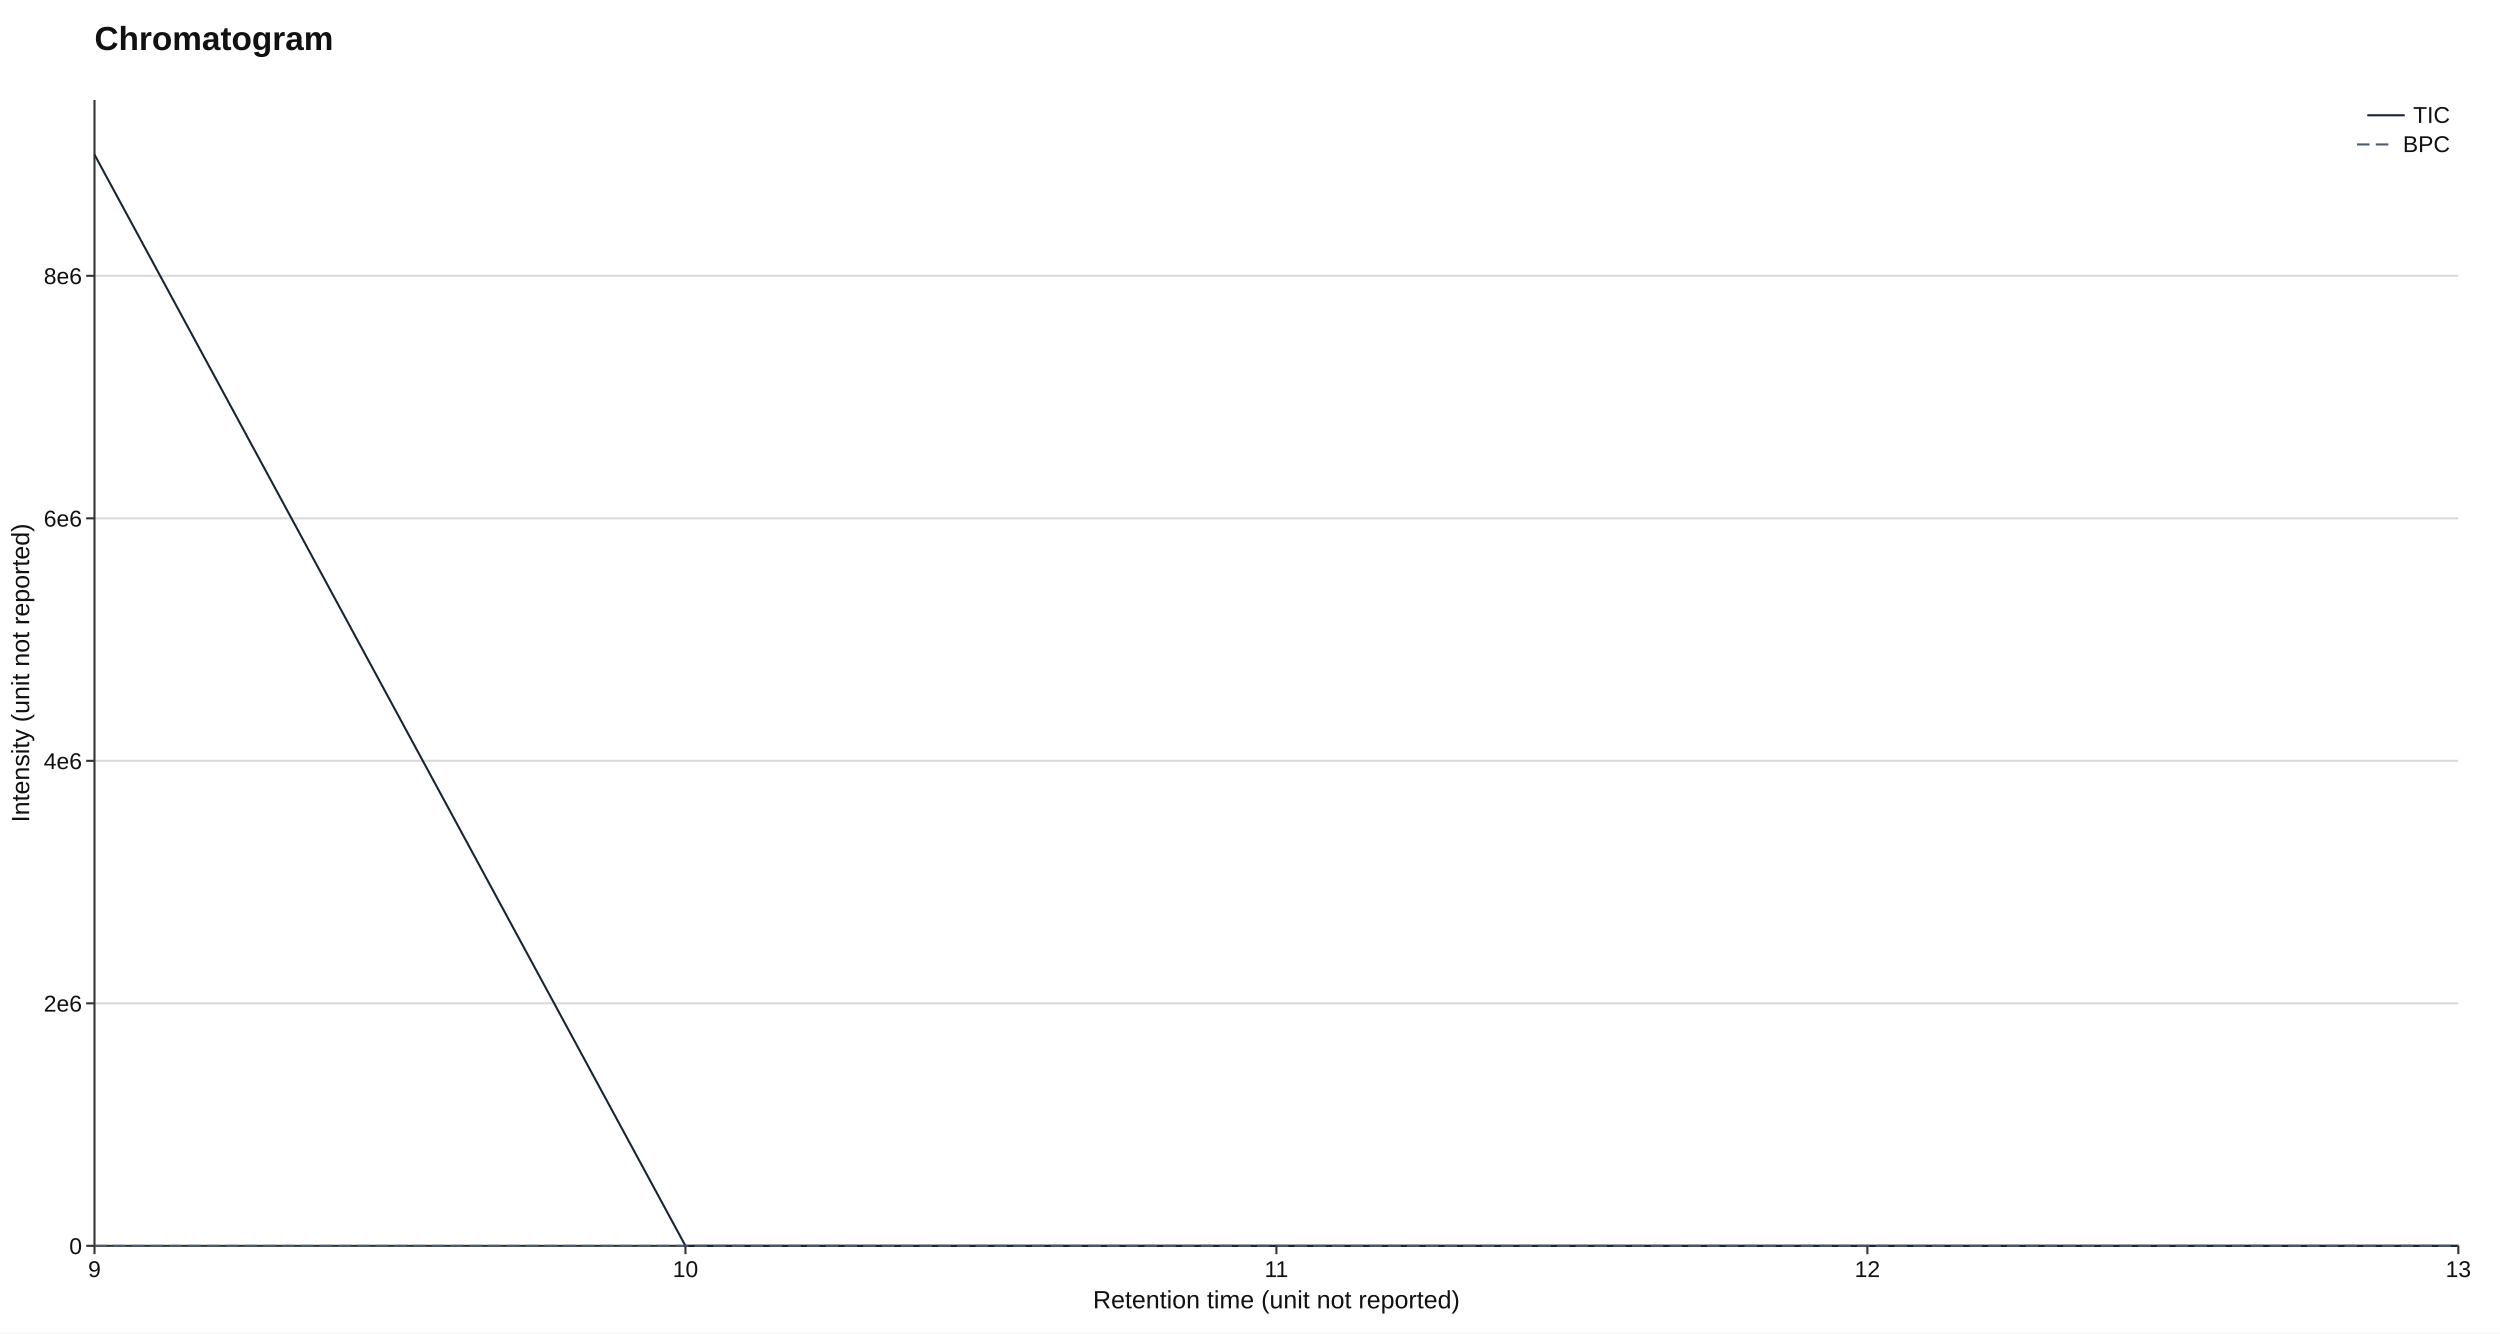
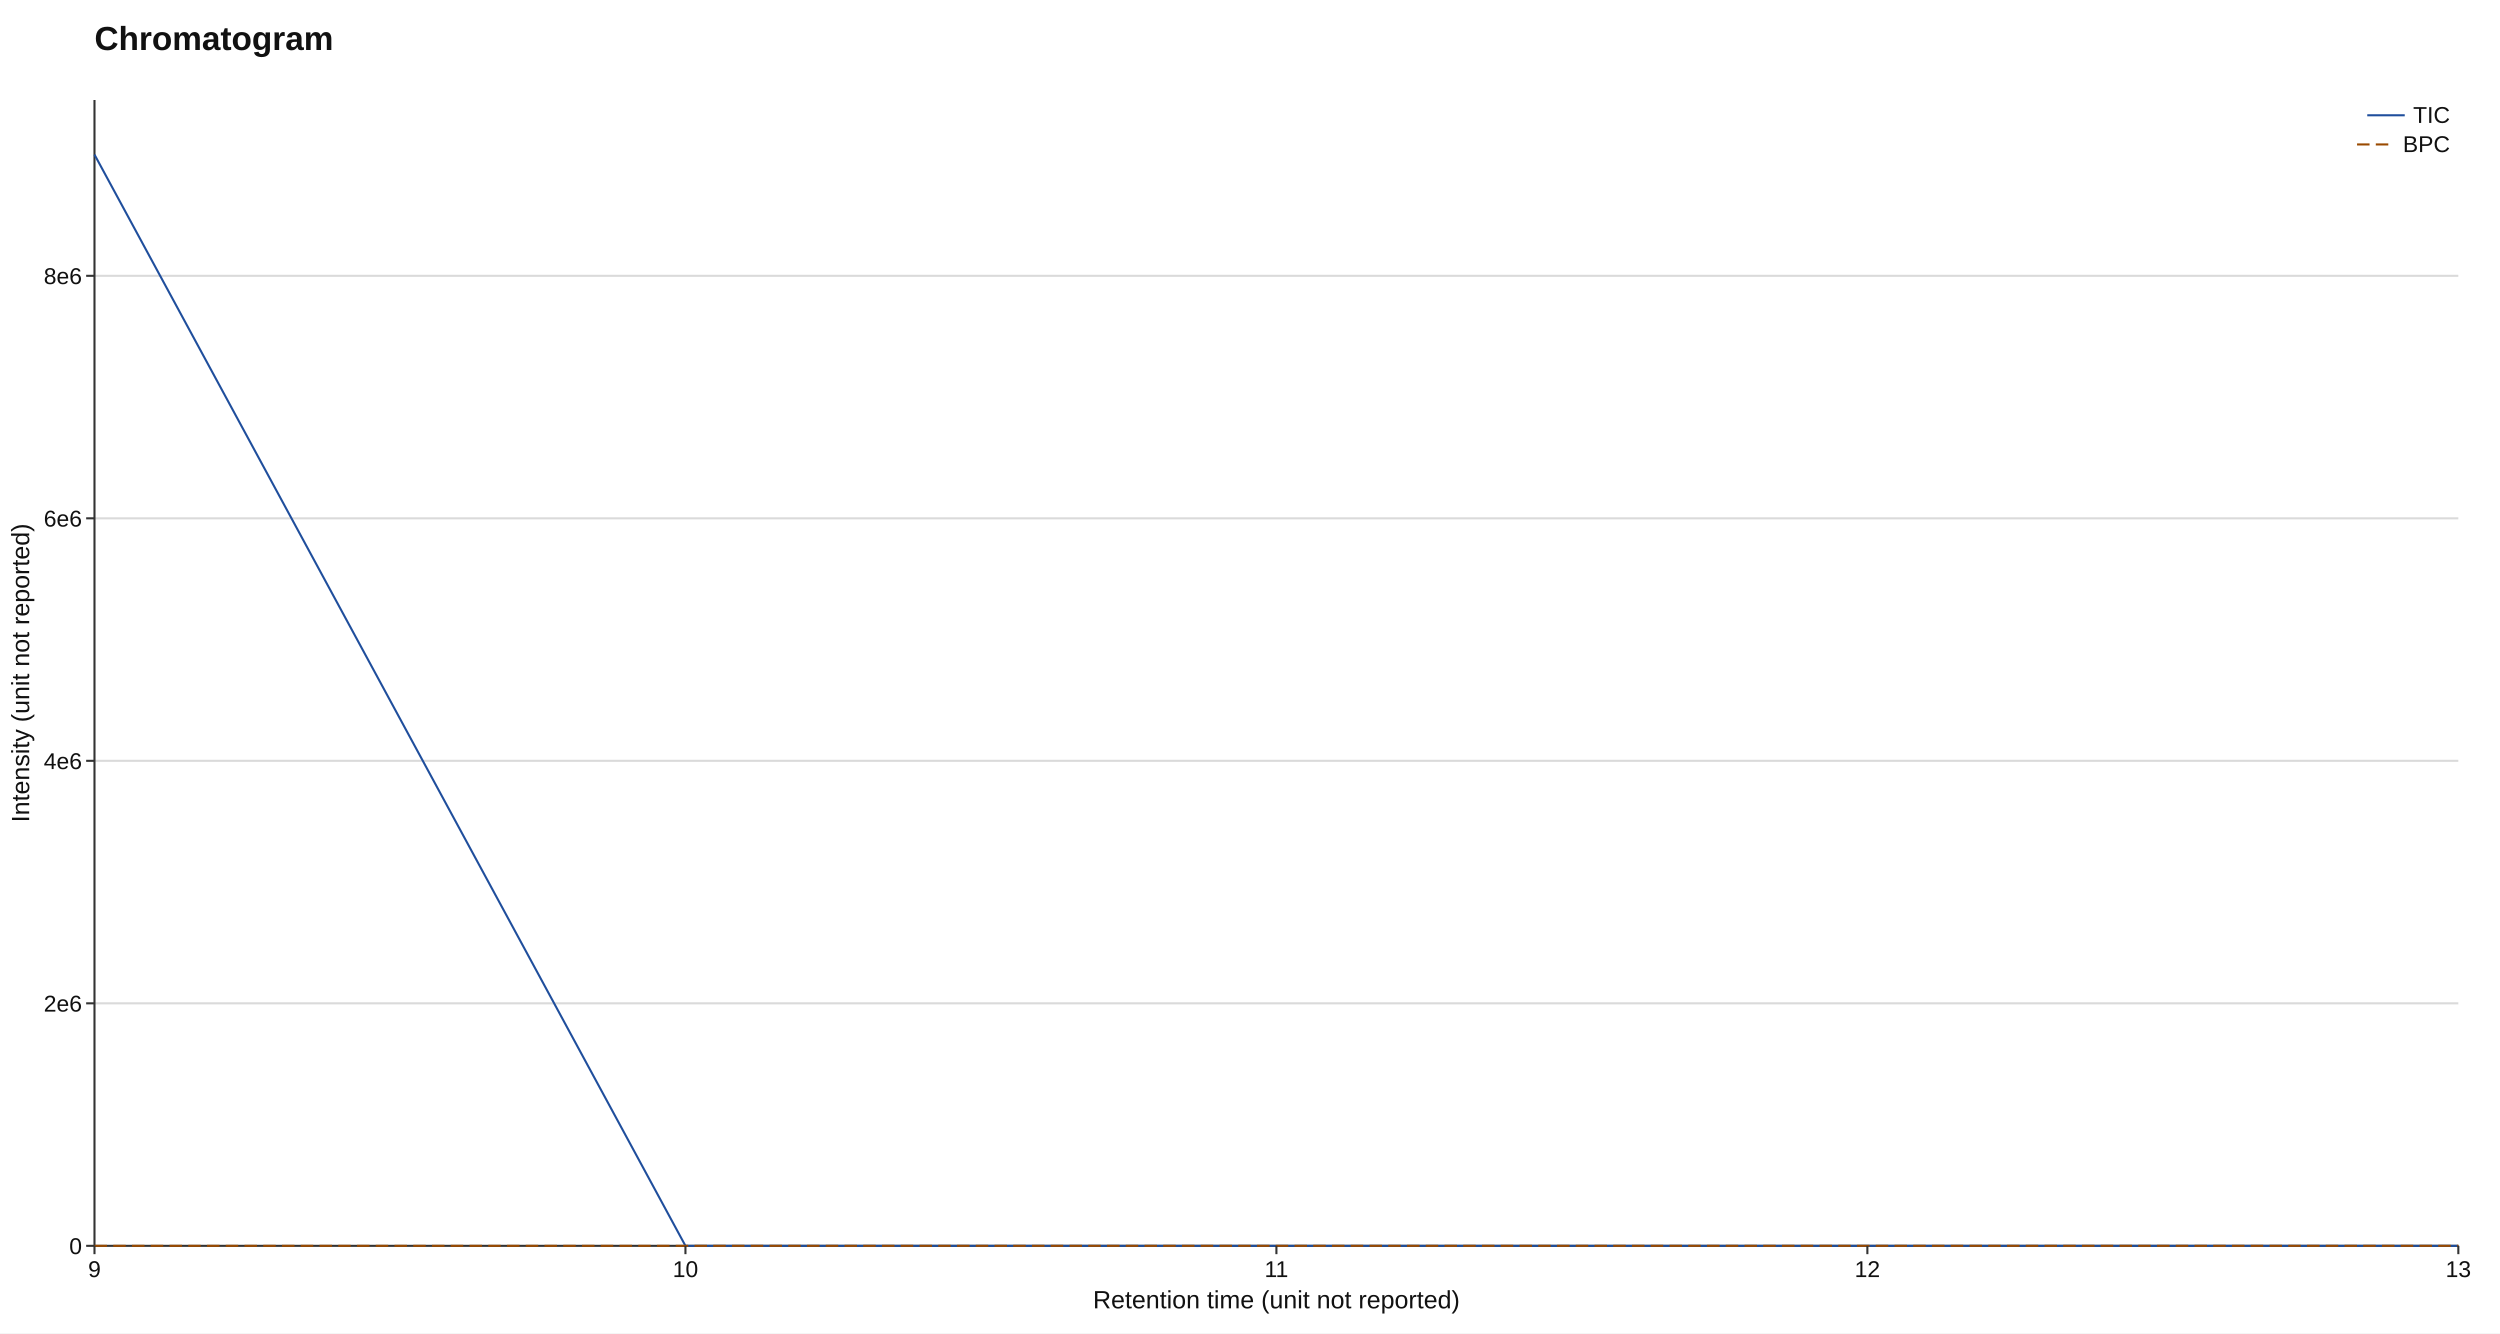
<svg xmlns="http://www.w3.org/2000/svg" width="1200" height="640" viewBox="0 0 1200 640" role="img">
  <rect x="0" y="0" width="1200" height="640" fill="#ffffff" />
  <text x="45.353" y="24" fill="#111111" font-family="Arial, 'Liberation Sans', Helvetica, sans-serif" font-size="16" font-weight="700" xml:space="preserve">Chromatogram</text>
  <line x1="45.353" y1="481.598" x2="1180" y2="481.598" stroke="#333333" stroke-width="1" stroke-opacity="0.18" />
  <line x1="45.353" y1="365.196" x2="1180" y2="365.196" stroke="#333333" stroke-width="1" stroke-opacity="0.18" />
  <line x1="45.353" y1="248.794" x2="1180" y2="248.794" stroke="#333333" stroke-width="1" stroke-opacity="0.18" />
  <line x1="45.353" y1="132.392" x2="1180" y2="132.392" stroke="#333333" stroke-width="1" stroke-opacity="0.18" />
  <line x1="45.353" y1="598" x2="1180" y2="598" stroke="#333333" stroke-width="1" />
  <line x1="45.353" y1="48" x2="45.353" y2="598" stroke="#333333" stroke-width="1" />
-   <path d="M45.353 74.191L329.015 597.995L612.677 597.994L896.338 597.994L1180 597.993" fill="none" stroke="#172337" stroke-width="1" />
-   <path d="M45.353 597.999L329.015 597.999L612.677 597.998L896.338 597.998L1180 597.997" fill="none" stroke="#4b5b70" stroke-width="1" stroke-dasharray="6 3" />
-   <line x1="1136.281" y1="55.333" x2="1154.281" y2="55.333" stroke="#172337" stroke-width="1" />
+   <path d="M45.353 74.191L329.015 597.995L612.677 597.994L896.338 597.994L1180 597.993" fill="none" stroke="#1f4e9c" stroke-width="1" />
+   <path d="M45.353 597.999L329.015 597.999L612.677 597.998L896.338 597.998L1180 597.997" fill="none" stroke="#9a4a00" stroke-width="1" stroke-dasharray="6 3" />
+   <line x1="1136.281" y1="55.333" x2="1154.281" y2="55.333" stroke="#1f4e9c" stroke-width="1" />
  <text x="1176" y="59" fill="#111111" font-family="Arial, 'Liberation Sans', Helvetica, sans-serif" font-size="11" text-anchor="end" xml:space="preserve">TIC</text>
-   <line x1="1131.382" y1="69.333" x2="1149.382" y2="69.333" stroke="#4b5b70" stroke-width="1" stroke-dasharray="6 3" />
+   <line x1="1131.382" y1="69.333" x2="1149.382" y2="69.333" stroke="#9a4a00" stroke-width="1" stroke-dasharray="6 3" />
  <text x="1176" y="73" fill="#111111" font-family="Arial, 'Liberation Sans', Helvetica, sans-serif" font-size="11" text-anchor="end" xml:space="preserve">BPC</text>
  <line x1="41.353" y1="598" x2="45.353" y2="598" stroke="#333333" stroke-width="1" />
  <text x="39.353" y="601.96" fill="#111111" font-family="Arial, 'Liberation Sans', Helvetica, sans-serif" font-size="11" text-anchor="end" xml:space="preserve">0</text>
  <line x1="41.353" y1="481.598" x2="45.353" y2="481.598" stroke="#333333" stroke-width="1" />
  <text x="39.353" y="485.558" fill="#111111" font-family="Arial, 'Liberation Sans', Helvetica, sans-serif" font-size="11" text-anchor="end" xml:space="preserve">2e6</text>
  <line x1="41.353" y1="365.196" x2="45.353" y2="365.196" stroke="#333333" stroke-width="1" />
  <text x="39.353" y="369.156" fill="#111111" font-family="Arial, 'Liberation Sans', Helvetica, sans-serif" font-size="11" text-anchor="end" xml:space="preserve">4e6</text>
  <line x1="41.353" y1="248.794" x2="45.353" y2="248.794" stroke="#333333" stroke-width="1" />
  <text x="39.353" y="252.754" fill="#111111" font-family="Arial, 'Liberation Sans', Helvetica, sans-serif" font-size="11" text-anchor="end" xml:space="preserve">6e6</text>
  <line x1="41.353" y1="132.392" x2="45.353" y2="132.392" stroke="#333333" stroke-width="1" />
  <text x="39.353" y="136.351" fill="#111111" font-family="Arial, 'Liberation Sans', Helvetica, sans-serif" font-size="11" text-anchor="end" xml:space="preserve">8e6</text>
  <line x1="45.353" y1="598" x2="45.353" y2="602" stroke="#333333" stroke-width="1" />
  <text x="45.353" y="613" fill="#111111" font-family="Arial, 'Liberation Sans', Helvetica, sans-serif" font-size="11" text-anchor="middle" xml:space="preserve">9</text>
  <line x1="329.015" y1="598" x2="329.015" y2="602" stroke="#333333" stroke-width="1" />
  <text x="329.015" y="613" fill="#111111" font-family="Arial, 'Liberation Sans', Helvetica, sans-serif" font-size="11" text-anchor="middle" xml:space="preserve">10</text>
  <line x1="612.677" y1="598" x2="612.677" y2="602" stroke="#333333" stroke-width="1" />
  <text x="612.677" y="613" fill="#111111" font-family="Arial, 'Liberation Sans', Helvetica, sans-serif" font-size="11" text-anchor="middle" xml:space="preserve">11</text>
  <line x1="896.338" y1="598" x2="896.338" y2="602" stroke="#333333" stroke-width="1" />
  <text x="896.338" y="613" fill="#111111" font-family="Arial, 'Liberation Sans', Helvetica, sans-serif" font-size="11" text-anchor="middle" xml:space="preserve">12</text>
  <line x1="1180" y1="598" x2="1180" y2="602" stroke="#333333" stroke-width="1" />
  <text x="1180" y="613" fill="#111111" font-family="Arial, 'Liberation Sans', Helvetica, sans-serif" font-size="11" text-anchor="middle" xml:space="preserve">13</text>
  <text x="612.677" y="628" fill="#111111" font-family="Arial, 'Liberation Sans', Helvetica, sans-serif" font-size="12" text-anchor="middle" xml:space="preserve">Retention time (unit not reported)</text>
  <text x="14" y="323" fill="#111111" font-family="Arial, 'Liberation Sans', Helvetica, sans-serif" font-size="12" text-anchor="middle" transform="rotate(-90 14 323)" xml:space="preserve">Intensity (unit not reported)</text>
</svg>
